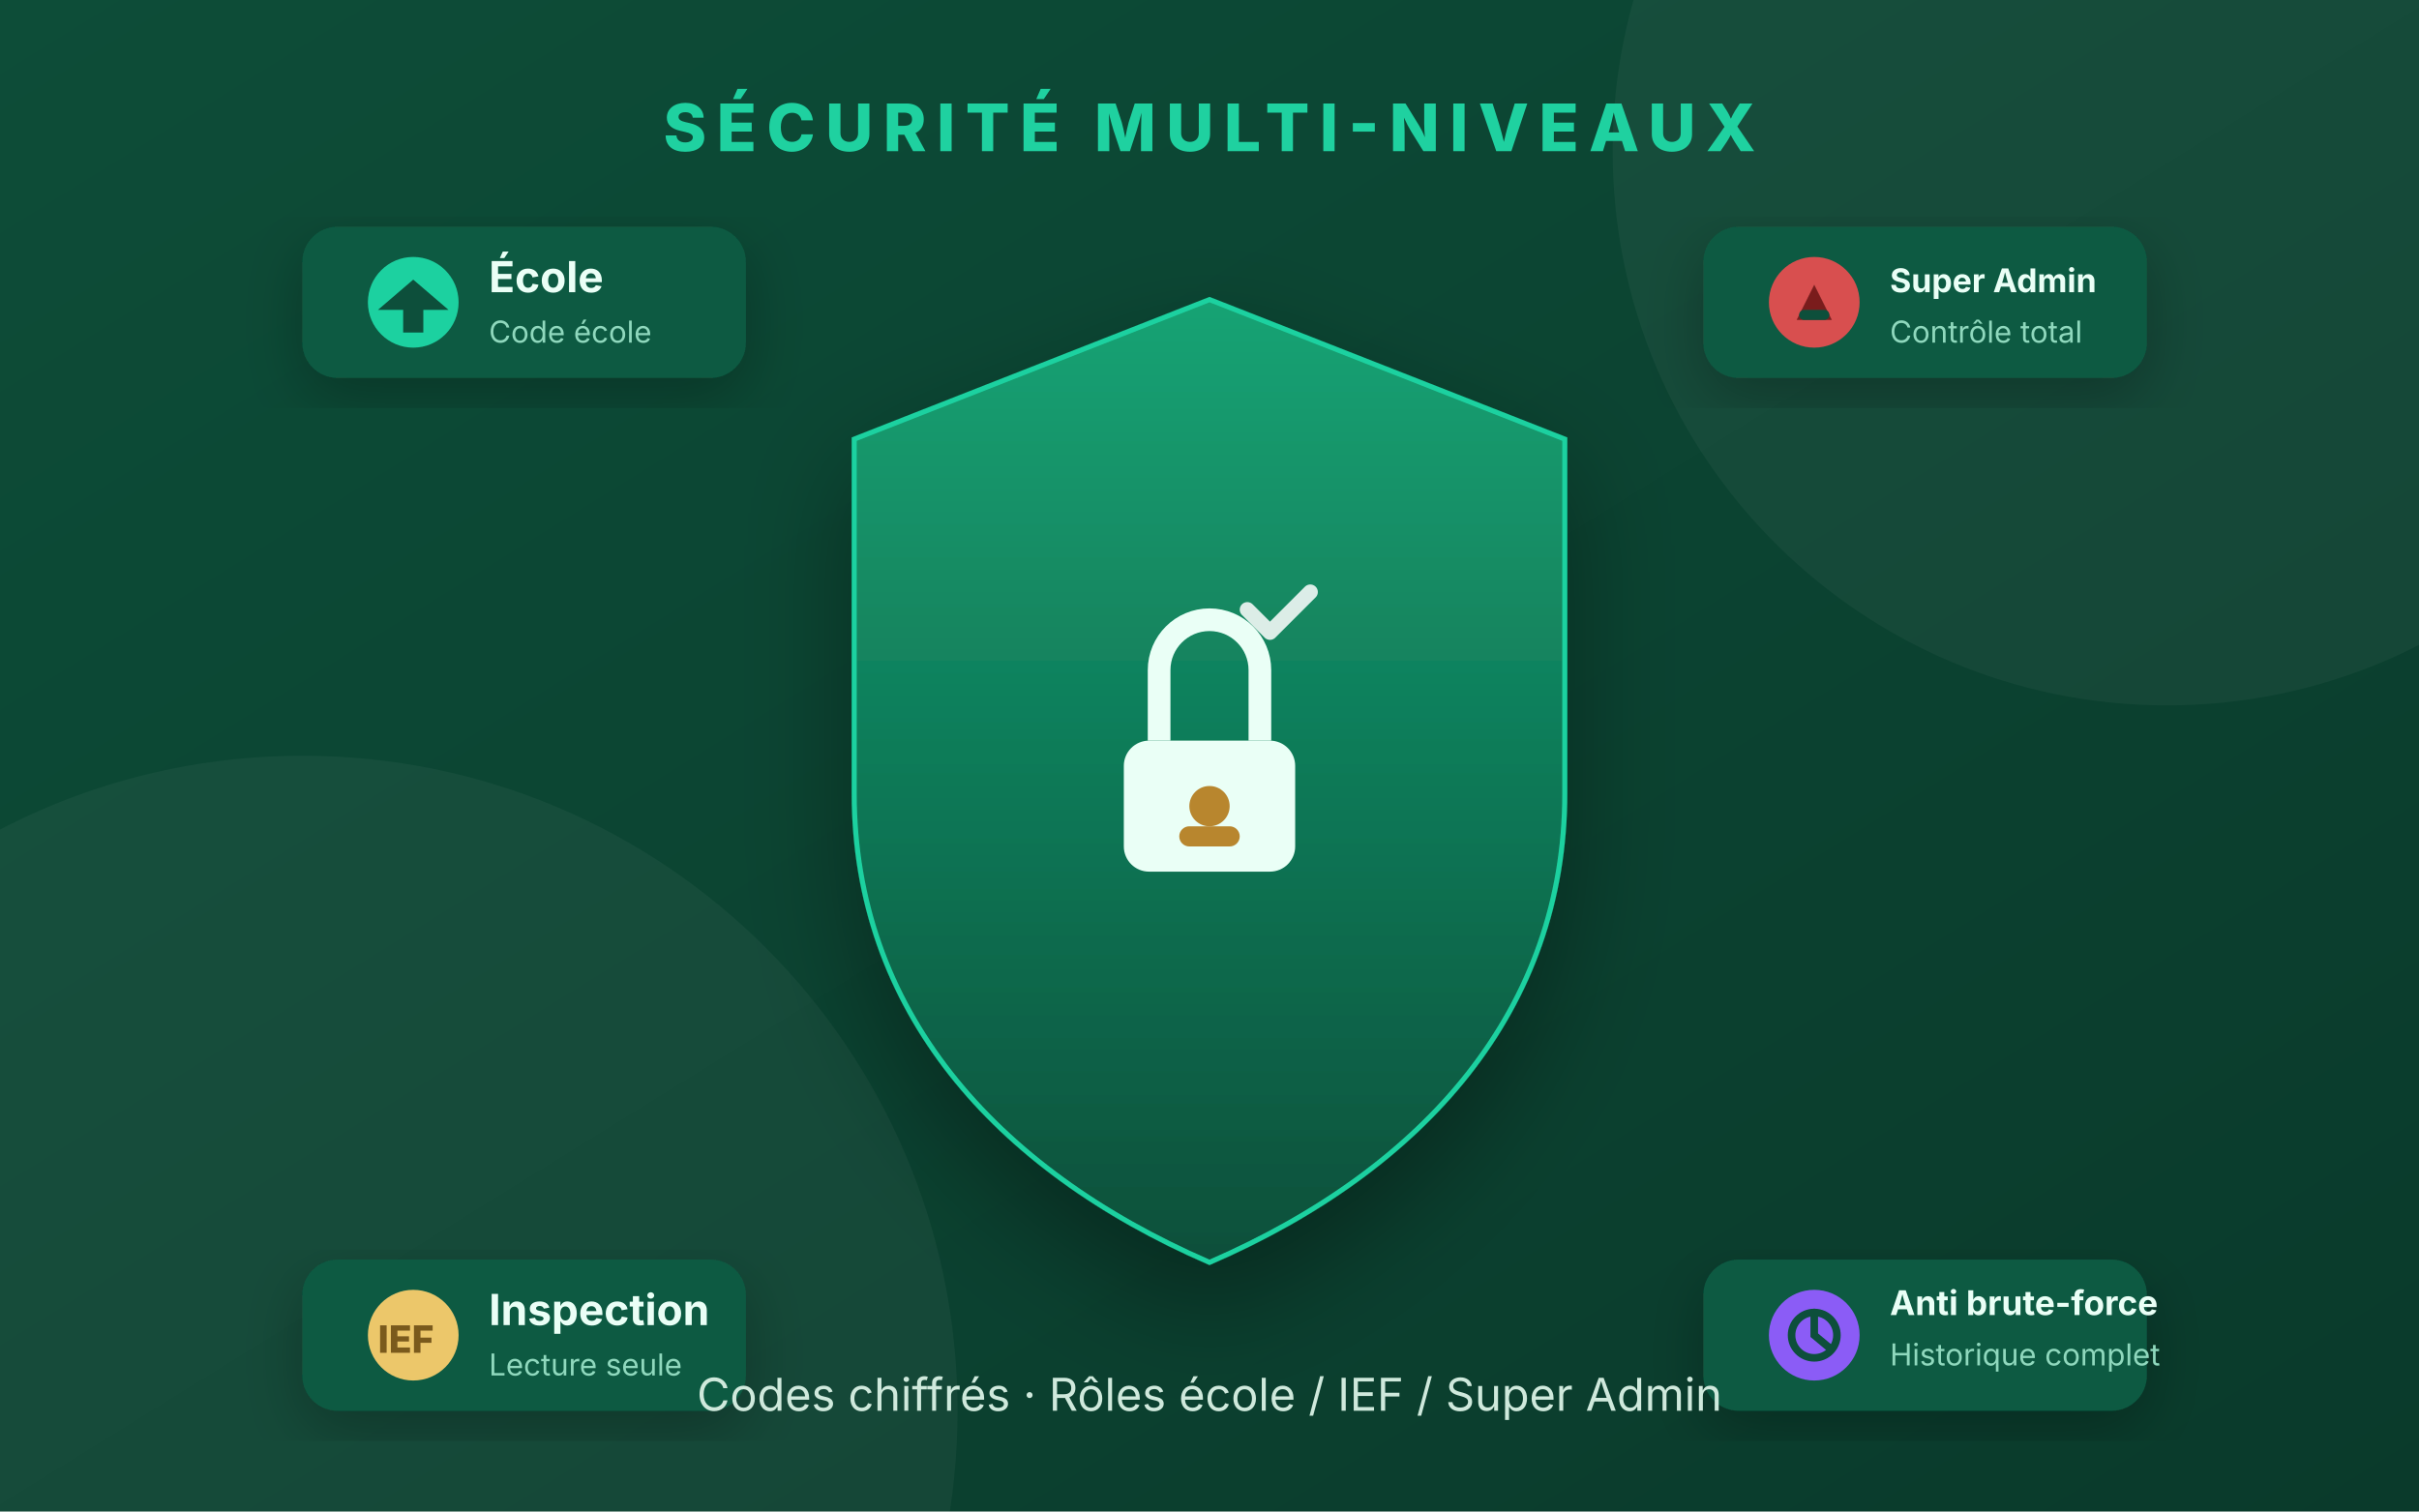
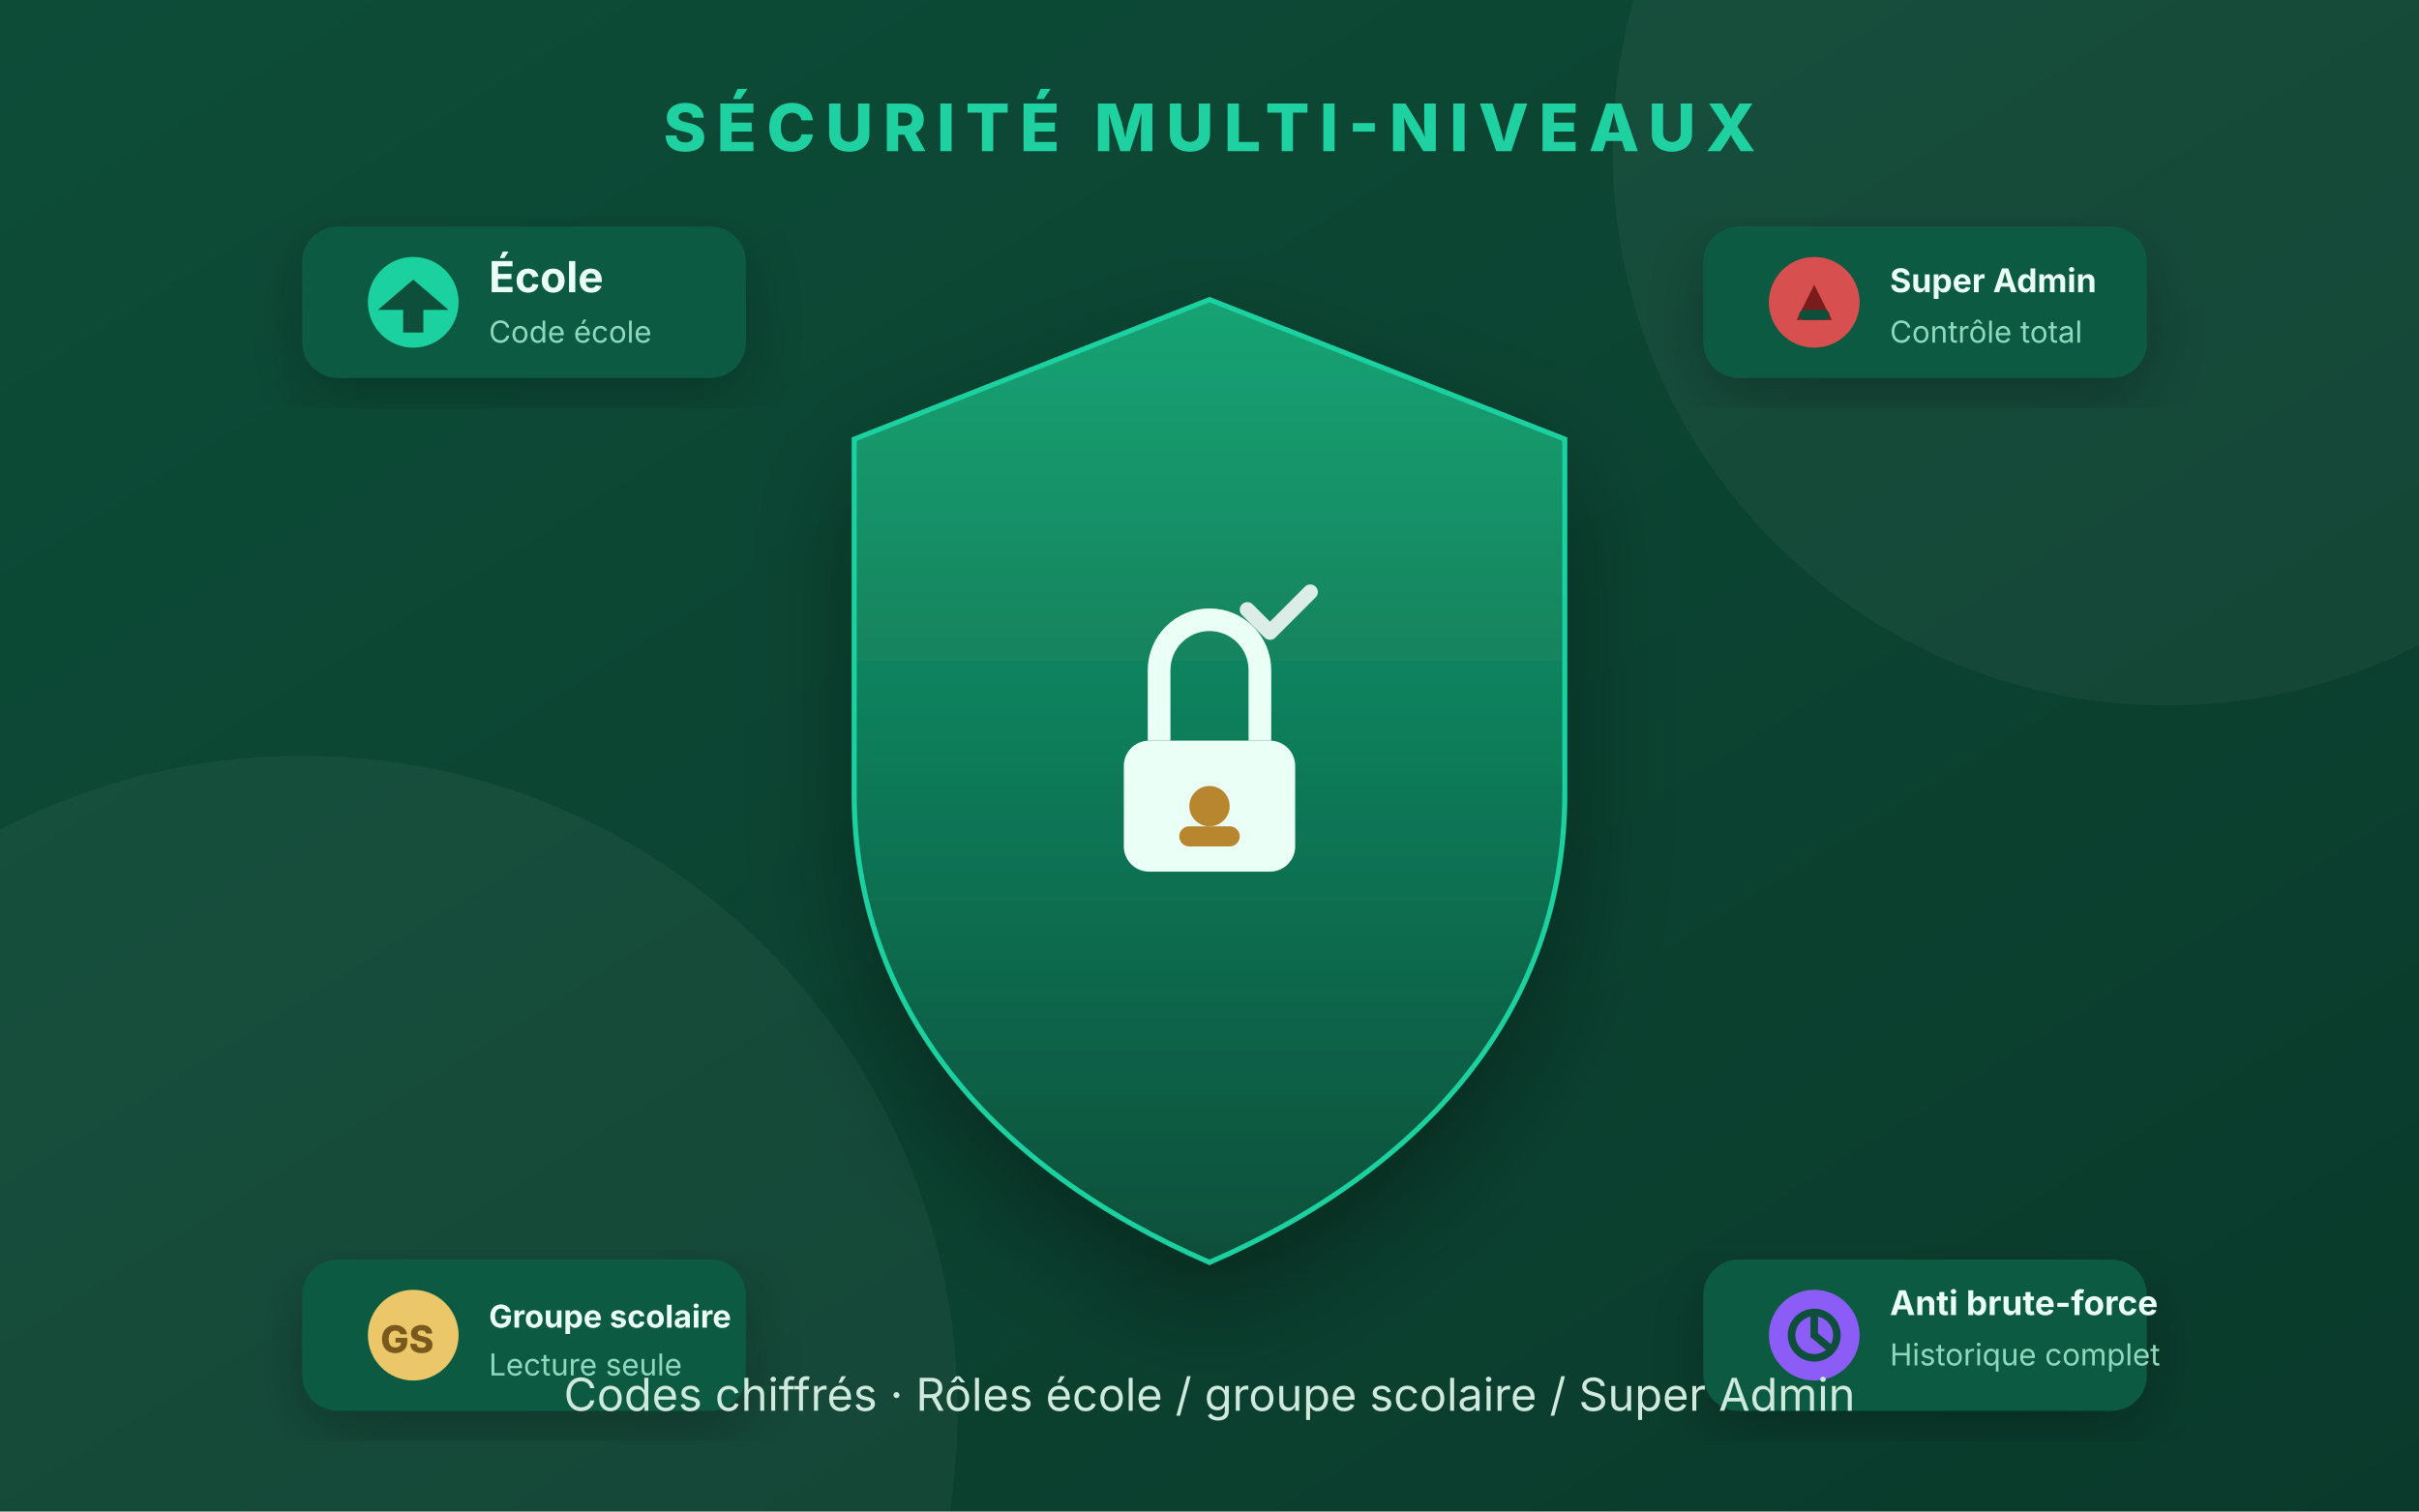
<svg xmlns="http://www.w3.org/2000/svg" width="960" height="600" viewBox="0 0 960 600">
  <defs>
    <linearGradient id="bg" x1="0" y1="0" x2="1" y2="1">
      <stop offset="0" stop-color="#0d4d38" />
      <stop offset="1" stop-color="#0a3a2b" />
    </linearGradient>
    <linearGradient id="shield" x1="0" y1="0" x2="0" y2="1">
      <stop offset="0" stop-color="#16a374" />
      <stop offset="1" stop-color="#0a4f3a" />
    </linearGradient>
    <linearGradient id="gold" x1="0" y1="0" x2="1" y2="1">
      <stop offset="0" stop-color="#d4a34a" />
      <stop offset="1" stop-color="#b8862f" />
    </linearGradient>
    <filter id="shadow" x="-20%" y="-20%" width="140%" height="140%">
      <feDropShadow dx="0" dy="18" stdDeviation="22" flood-color="#000" flood-opacity="0.35" />
    </filter>
    <filter id="cardShadow" x="-20%" y="-20%" width="140%" height="140%">
      <feDropShadow dx="0" dy="8" stdDeviation="12" flood-color="#000" flood-opacity="0.25" />
    </filter>
  </defs>
  <rect width="960" height="600" fill="url(#bg)" />
  <circle cx="860" cy="60" r="220" fill="#ffffff" opacity="0.04" />
  <circle cx="120" cy="560" r="260" fill="#ffffff" opacity="0.04" />
  <g filter="url(#shadow)">
    <path d="M480 120 L620 175 v140 c0 85 -55 148 -140 185 c-85 -37 -140 -100 -140 -185 v-140 Z" fill="url(#shield)" stroke="#1fd1a0" stroke-width="4" />
    <path d="M480 120 L620 175 v140 c0 85 -55 148 -140 185 c-85 -37 -140 -100 -140 -185 v-140 Z" fill="url(#shield)" />
    <g transform="translate(480 300)">
      <rect x="-34" y="-6" width="68" height="52" rx="10" fill="#eafff6" />
      <path d="M-20 -6 V-34 a20 20 0 0 1 40 0 V-6" fill="none" stroke="#eafff6" stroke-width="9" />
      <circle cx="0" cy="20" r="8" fill="#b8862f" />
      <rect x="-12" y="28" width="24" height="8" rx="4" fill="#b8862f" />
    </g>
    <path d="M520 235 l-16 16 l-9 -9" fill="none" stroke="#ffffff" stroke-width="6" stroke-linecap="round" stroke-linejoin="round" opacity="0.85" />
  </g>
  <g filter="url(#cardShadow)" transform="translate(120 90)">
    <rect width="176" height="60" rx="14" fill="#0d5a42" />
    <circle cx="44" cy="30" r="18" fill="#1fd1a0" />
    <g transform="translate(44 30)">
      <path d="M0 -9 L14 3 H4 v9 H-4 v-9 H-14 Z" fill="#0a4f3a" />
    </g>
    <text x="74" y="26" font-family="'Inter',sans-serif" font-size="17" font-weight="700" fill="#eafff6">École</text>
    <text x="74" y="46" font-family="'Inter',sans-serif" font-size="12" fill="#8fd8bd">Code école</text>
  </g>
  <g filter="url(#cardShadow)" transform="translate(120 500)">
    <rect width="176" height="60" rx="14" fill="#0d5a42" />
    <circle cx="44" cy="30" r="18" fill="#ecc76a" />
-     <text x="30" y="37" font-family="'Inter',sans-serif" font-size="15" font-weight="800" fill="#7a5a1f">IEF</text>
-     <text x="74" y="26" font-family="'Inter',sans-serif" font-size="17" font-weight="700" fill="#eafff6">Inspection</text>
+     <text x="31" y="37" font-family="'Inter',sans-serif" font-size="15" font-weight="800" fill="#7a5a1f">GS</text>
+     <text x="74" y="27" font-family="'Inter',sans-serif" font-size="12.5" font-weight="700" fill="#eafff6">Groupe scolaire</text>
    <text x="74" y="46" font-family="'Inter',sans-serif" font-size="12" fill="#8fd8bd">Lecture seule</text>
  </g>
  <g filter="url(#cardShadow)" transform="translate(676 90)">
    <rect width="176" height="60" rx="14" fill="#0d5a42" />
    <circle cx="44" cy="30" r="18" fill="#d84f4f" />
    <g transform="translate(44 30)">
      <path d="M0 -7 l7 14 h-14 Z" fill="#7a1f1f" />
      <rect x="-6" y="3" width="12" height="4" rx="2" fill="#0a4f3a" />
    </g>
    <text x="74" y="26" font-family="'Inter',sans-serif" font-size="13" font-weight="700" fill="#eafff6">Super Admin</text>
    <text x="74" y="46" font-family="'Inter',sans-serif" font-size="12" fill="#8fd8bd">Contrôle total</text>
  </g>
  <g filter="url(#cardShadow)" transform="translate(676 500)">
    <rect width="176" height="60" rx="14" fill="#0d5a42" />
    <circle cx="44" cy="30" r="18" fill="#8b5cf6" />
    <g transform="translate(44 30)">
      <circle r="9" fill="none" stroke="#0a4f3a" stroke-width="3" />
      <path d="M0 -9 V0 L6 5" fill="none" stroke="#0a4f3a" stroke-width="3" stroke-linecap="round" />
    </g>
    <text x="74" y="22" font-family="'Inter',sans-serif" font-size="13.5" font-weight="700" fill="#eafff6">Anti brute-force</text>
    <text x="74" y="42" font-family="'Inter',sans-serif" font-size="12" fill="#8fd8bd">Historique complet</text>
  </g>
  <text x="480" y="60" text-anchor="middle" font-family="'Inter',sans-serif" font-size="26" font-weight="800" fill="#1fd1a0" letter-spacing="4">SÉCURITÉ MULTI-NIVEAUX</text>
-   <text x="480" y="560" text-anchor="middle" font-family="'Inter',sans-serif" font-size="18" fill="#cfe9dc">Codes chiffrés  ·  Rôles école / IEF / Super Admin</text>
+   <text x="480" y="560" text-anchor="middle" font-family="'Inter',sans-serif" font-size="18" fill="#cfe9dc">Codes chiffrés  ·  Rôles école / groupe scolaire / Super Admin</text>
</svg>
